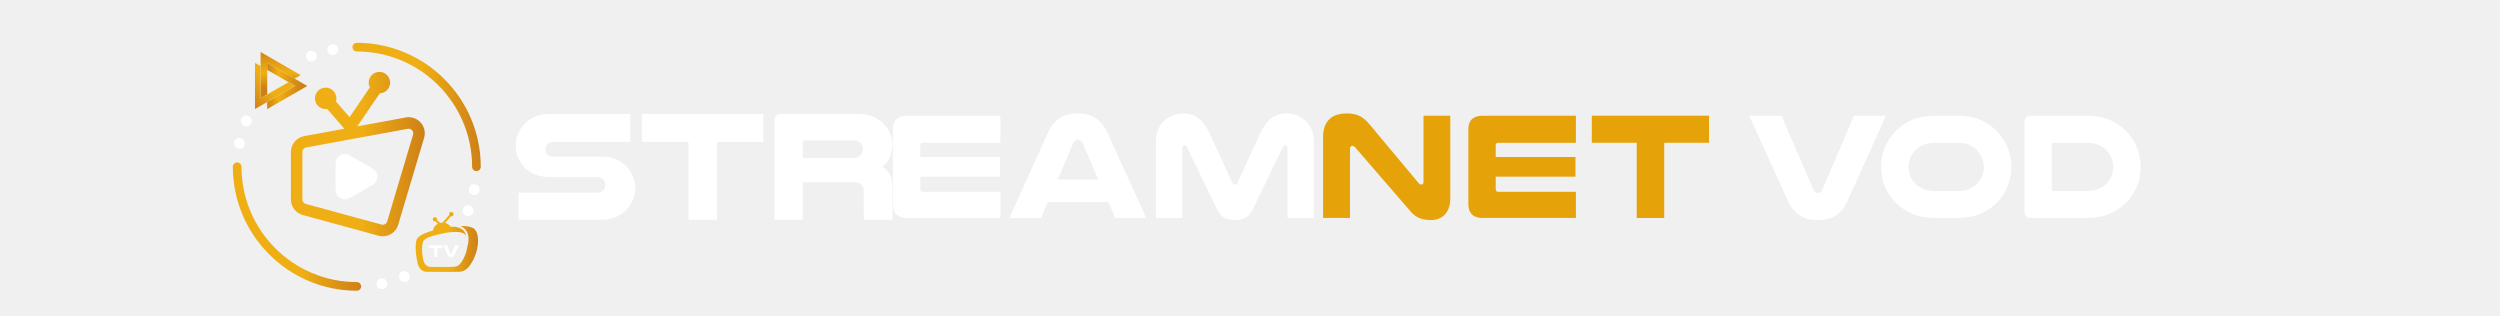
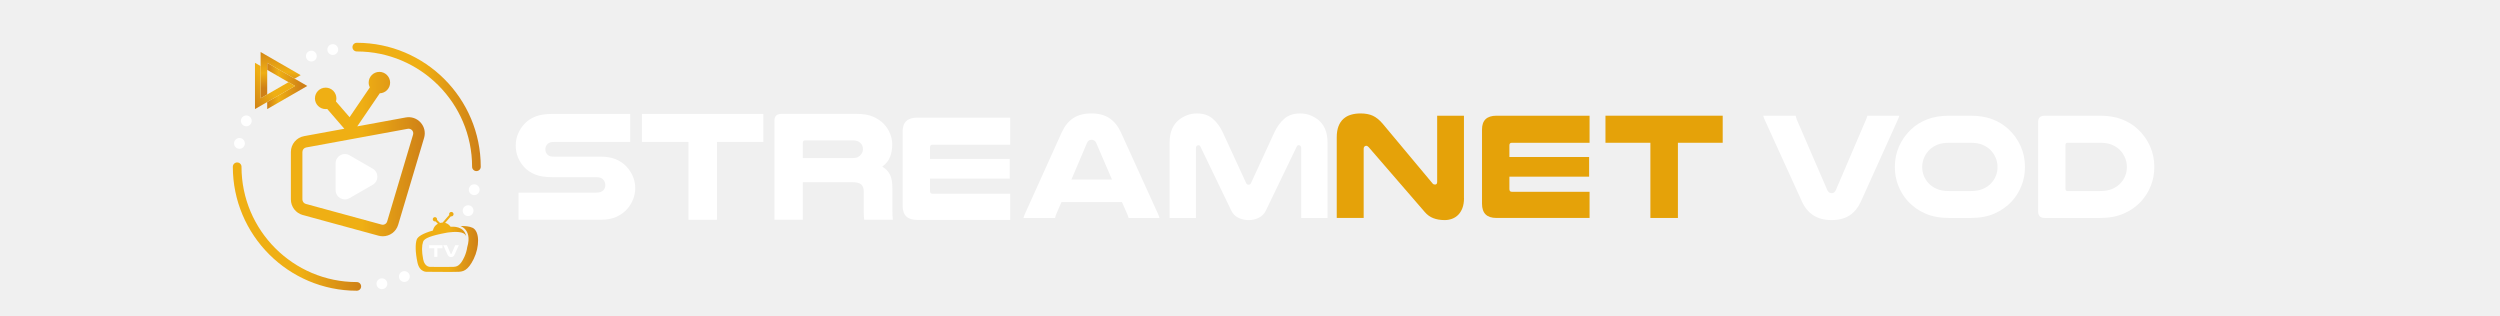
- <svg xmlns="http://www.w3.org/2000/svg" version="1.1" id="Layer_1" x="0px" y="0px" viewBox="0 0 1280 161.3" style="enable-background:new 0 0 1280 161.3;" xml:space="preserve">
-   <style type="text/css">
- 	.st0{fill:url(#SVGID_1_);}
- 	.st1{fill:url(#SVGID_2_);}
- 	.st2{fill:url(#SVGID_3_);}
- 	.st3{fill:#FFFFFF;}
- 	.st4{fill:#E5A209;}
- 	.st5{fill:url(#SVGID_4_);}
- 	.st6{fill:url(#SVGID_5_);}
- 	.st7{fill:url(#SVGID_6_);}
- 	.st8{fill:url(#SVGID_7_);}
- 	.st9{fill:url(#SVGID_8_);}
- </style>
+ <svg xmlns="http://www.w3.org/2000/svg" id="Layer_1" version="1.1" viewBox="0 0 1280 161.3">
+   <defs>
+     <style>
+       .st0 {
+         fill: url(#linear-gradient2);
+       }
+ 
+       .st1 {
+         fill: #fff;
+       }
+ 
+       .st2 {
+         fill: url(#linear-gradient1);
+       }
+ 
+       .st3 {
+         fill: url(#linear-gradient7);
+       }
+ 
+       .st4 {
+         fill: url(#linear-gradient4);
+       }
+ 
+       .st5 {
+         fill: url(#linear-gradient5);
+       }
+ 
+       .st6 {
+         fill: url(#linear-gradient3);
+       }
+ 
+       .st7 {
+         fill: #e5a209;
+       }
+ 
+       .st8 {
+         fill: url(#linear-gradient6);
+       }
+ 
+       .st9 {
+         fill: url(#linear-gradient);
+       }
+     </style>
+     <linearGradient id="linear-gradient" x1="148.93" y1="85.12" x2="217.48" y2="85.12" gradientTransform="translate(0 164) scale(1 -1)" gradientUnits="userSpaceOnUse">
+       <stop offset=".53" stop-color="#efaf14" />
+       <stop offset="1" stop-color="#ce8017" />
+     </linearGradient>
+     <linearGradient id="linear-gradient1" x1="234.91" y1="48.44" x2="235.8" y2="48.44" gradientTransform="translate(0 164) scale(1 -1)" gradientUnits="userSpaceOnUse">
+       <stop offset=".53" stop-color="#efaf14" />
+       <stop offset="1" stop-color="#ce8017" />
+     </linearGradient>
+     <linearGradient id="linear-gradient2" x1="212.82" y1="40.13" x2="244.77" y2="40.13" gradientTransform="translate(0 164) scale(1 -1)" gradientUnits="userSpaceOnUse">
+       <stop offset=".53" stop-color="#efaf14" />
+       <stop offset="1" stop-color="#ce8017" />
+     </linearGradient>
+     <linearGradient id="linear-gradient3" x1="136.81" y1="120" x2="157.33" y2="120" gradientTransform="translate(0 164) scale(1 -1)" gradientUnits="userSpaceOnUse">
+       <stop offset="0" stop-color="#ce8017" />
+       <stop offset=".28" stop-color="#efaf14" />
+       <stop offset=".87" stop-color="#ce8017" />
+     </linearGradient>
+     <linearGradient id="linear-gradient4" x1="143.71" y1="119.17" x2="142.97" y2="139.62" gradientTransform="translate(0 164) scale(1 -1)" gradientUnits="userSpaceOnUse">
+       <stop offset="0" stop-color="#ce8017" />
+       <stop offset=".38" stop-color="#efaf14" />
+       <stop offset="1" stop-color="#ce8017" />
+     </linearGradient>
+     <linearGradient id="linear-gradient5" x1="147.17" y1="130.43" x2="125.26" y2="114.9" gradientTransform="translate(0 164) scale(1 -1)" gradientUnits="userSpaceOnUse">
+       <stop offset=".53" stop-color="#efaf14" />
+       <stop offset="1" stop-color="#ce8017" />
+     </linearGradient>
+     <linearGradient id="linear-gradient6" x1="180.46" y1="109.25" x2="246.14" y2="109.25" gradientTransform="translate(0 164) scale(1 -1)" gradientUnits="userSpaceOnUse">
+       <stop offset=".53" stop-color="#efaf14" />
+       <stop offset="1" stop-color="#ce8017" />
+     </linearGradient>
+     <linearGradient id="linear-gradient7" x1="119.21" y1="47.99" x2="184.9" y2="47.99" gradientTransform="translate(0 164) scale(1 -1)" gradientUnits="userSpaceOnUse">
+       <stop offset=".53" stop-color="#efaf14" />
+       <stop offset="1" stop-color="#ce8017" />
+     </linearGradient>
+   </defs>
  <g>
-     <linearGradient id="SVGID_1_" gradientUnits="userSpaceOnUse" x1="148.933" y1="78.88" x2="217.486" y2="78.88">
-       <stop offset="0.528" style="stop-color:#EFAF14" />
-       <stop offset="1" style="stop-color:#CE8017" />
-     </linearGradient>
-     <path class="st0" d="M215.37,62.75c-1.93-2.16-4.79-3.13-7.64-2.61l-24.82,4.56l11.53-16.93c2.95-0.1,5.3-2.51,5.3-5.48   c0-3.03-2.46-5.49-5.49-5.49c-3.03,0-5.49,2.46-5.49,5.49c0,0.89,0.22,1.73,0.59,2.47L178.98,60L172,51.93   c0.15-0.5,0.23-1.03,0.23-1.57c0-3.03-2.46-5.49-5.49-5.49s-5.49,2.46-5.49,5.49c0,3.03,2.46,5.49,5.49,5.49   c0.27,0,0.54-0.03,0.8-0.06l8.76,10.13l-20.6,3.78c-3.92,0.72-6.77,4.14-6.77,8.12v24.3c0,3.71,2.5,6.99,6.08,7.97l38.78,10.58   c0.74,0.2,1.49,0.3,2.21,0.3c3.56,0,6.8-2.31,7.87-5.91l13.26-44.44C217.96,67.85,217.3,64.9,215.37,62.75z M211.49,68.94   l-13.26,44.44c-0.37,1.24-1.64,1.94-2.88,1.6l-38.78-10.58c-1.02-0.28-1.74-1.22-1.74-2.28v-24.3c0-1.14,0.81-2.12,1.93-2.32   l52.03-9.56c0.16-0.03,0.31-0.04,0.45-0.04c0.91,0,1.5,0.53,1.73,0.79C211.25,66.98,211.83,67.79,211.49,68.94z" />
+     <path class="st9" d="M215.37,62.75c-1.93-2.16-4.79-3.13-7.64-2.61l-24.82,4.56,11.53-16.93c2.95-.1,5.3-2.51,5.3-5.48s-2.46-5.49-5.49-5.49-5.49,2.46-5.49,5.49c0,.89.22,1.73.59,2.47l-10.37,15.24-6.98-8.07c.15-.5.23-1.03.23-1.57,0-3.03-2.46-5.49-5.49-5.49s-5.49,2.46-5.49,5.49,2.46,5.49,5.49,5.49c.27,0,.54-.03.8-.06l8.76,10.13-20.6,3.78c-3.92.72-6.77,4.14-6.77,8.12v24.3c0,3.71,2.5,6.99,6.08,7.97l38.78,10.58c.74.2,1.49.3,2.21.3,3.56,0,6.8-2.31,7.87-5.91l13.26-44.44c.83-2.77.17-5.72-1.76-7.87ZM211.49,68.94l-13.26,44.44c-.37,1.24-1.64,1.94-2.88,1.6l-38.78-10.58c-1.02-.28-1.74-1.22-1.74-2.28v-24.3c0-1.14.81-2.12,1.93-2.32l52.03-9.56c.16-.03.31-.04.45-.04.91,0,1.5.53,1.73.79.28.29.86,1.1.52,2.25Z" />
    <g>
-       <linearGradient id="SVGID_2_" gradientUnits="userSpaceOnUse" x1="234.907" y1="115.557" x2="235.797" y2="115.557">
-         <stop offset="0.528" style="stop-color:#EFAF14" />
-         <stop offset="1" style="stop-color:#CE8017" />
-       </linearGradient>
-       <path class="st1" d="M234.91,115.4l0.89,0.31C235.27,115.48,234.91,115.4,234.91,115.4z" />
-       <linearGradient id="SVGID_3_" gradientUnits="userSpaceOnUse" x1="212.825" y1="123.861" x2="244.77" y2="123.861">
-         <stop offset="0.528" style="stop-color:#EFAF14" />
-         <stop offset="1" style="stop-color:#CE8017" />
-       </linearGradient>
-       <path class="st2" d="M241.97,116.64c-1.56-0.77-3.95-0.96-6.18-0.93c1.22,0.53,3.33,1.85,3.94,4.89c0,0.01,0,0.01,0,0.01    c0.31,1.51,0.24,3.43-0.49,5.87c-0.01,0.01-0.01,0.01-0.01,0.01c-0.24,1.63-0.73,3.36-1.46,4.99c-2.18,4.83-4.05,5.05-5.57,5.16    c-1.52,0.11-11.7,0-11.7,0s-3.03,0.35-3.84-3.82c-0.81-4.18-0.73-6.96-0.06-9.03c0.58-1.79,4.05-3.16,12.06-4.64    c0,0,6.03-1.1,8.72,0.33c0.53,0.28,0.95,0.73,1.28,1.32c-1.13-5.05-6.72-4.81-7.9-4.7c-0.02,0-0.04,0.01-0.06,0.01    c-0.54-0.77-1.43-1.67-2.79-2.01l2.91-3.34c0.08,0.02,0.16,0.03,0.25,0.03c0.63,0,1.14-0.51,1.14-1.14c0-0.63-0.51-1.14-1.14-1.14    c-0.63,0-1.14,0.51-1.14,1.14c0,0.14,0.03,0.28,0.08,0.4l-3.41,3.92c-0.26,0.01-0.53,0.03-0.82,0.08    c-0.17,0.03-0.33,0.07-0.49,0.11l-1.57-1.59c0.03-0.1,0.05-0.2,0.05-0.3c0-0.61-0.49-1.1-1.1-1.1s-1.1,0.49-1.1,1.1    s0.49,1.1,1.1,1.1c0.1,0,0.2-0.02,0.29-0.04l1.23,1.25c-1.73,0.89-2.35,2.49-2.56,3.45c-0.02,0.01-0.03,0.01-0.05,0.02    c-5.26,1.49-7.79,3.14-8.28,4.75c-0.7,2.3-0.7,6.22,0.42,11.54c1.12,5.31,4.96,4.82,4.96,4.82s14.05,0.14,16.15,0    c2.1-0.14,4.68-0.42,7.69-6.57C245.54,126.43,245.68,118.45,241.97,116.64z" />
+       <path class="st2" d="M234.91,115.4l.89.31c-.53-.23-.89-.31-.89-.31Z" />
+       <path class="st0" d="M241.97,116.64c-1.56-.77-3.95-.96-6.18-.93,1.22.53,3.33,1.85,3.94,4.89h0c.31,1.52.24,3.44-.49,5.88h0c-.24,1.64-.73,3.37-1.46,5-2.18,4.83-4.05,5.05-5.57,5.16s-11.7,0-11.7,0c0,0-3.03.35-3.84-3.82-.81-4.18-.73-6.96-.06-9.03.58-1.79,4.05-3.16,12.06-4.64,0,0,6.03-1.1,8.72.33.53.28.95.73,1.28,1.32-1.13-5.05-6.72-4.81-7.9-4.7-.02,0-.04.01-.06.01-.54-.77-1.43-1.67-2.79-2.01l2.91-3.34c.08.02.16.03.25.03.63,0,1.14-.51,1.14-1.14s-.51-1.14-1.14-1.14-1.14.51-1.14,1.14c0,.14.03.28.08.4l-3.41,3.92c-.26.01-.53.03-.82.08-.17.03-.33.07-.49.11l-1.57-1.59c.03-.1.05-.2.05-.3,0-.61-.49-1.1-1.1-1.1s-1.1.49-1.1,1.1.49,1.1,1.1,1.1c.1,0,.2-.02.29-.04l1.23,1.25c-1.73.89-2.35,2.49-2.56,3.45-.02.01-.03.01-.05.02-5.26,1.49-7.79,3.14-8.28,4.75-.7,2.3-.7,6.22.42,11.54,1.12,5.31,4.96,4.82,4.96,4.82,0,0,14.05.14,16.15,0,2.1-.14,4.68-.42,7.69-6.57,3.02-6.16,3.16-14.14-.55-15.95Z" />
    </g>
-     <path class="st3" d="M322.67,72.67H283.7c-0.91,0-1.62,0.09-2.12,0.28c-0.51,0.19-0.92,0.44-1.24,0.76   c-0.75,0.75-1.12,1.68-1.12,2.81c0,1.18,0.45,2.14,1.36,2.89c0.32,0.27,0.71,0.47,1.16,0.6c0.45,0.13,1.11,0.2,1.96,0.2h23.82   c3.05,0,5.63,0.44,7.74,1.32c2.11,0.88,3.89,2.07,5.33,3.57c1.44,1.5,2.58,3.21,3.41,5.13c0.83,1.92,1.24,3.96,1.24,6.09   c0,1.98-0.36,3.88-1.08,5.69c-0.72,1.82-1.7,3.45-2.93,4.89c-1.5,1.71-3.36,3.07-5.57,4.09c-2.22,1.02-4.93,1.52-8.14,1.52H265.5   V98.65h39.45c1.12,0,1.99-0.12,2.61-0.36c0.61-0.24,1.11-0.57,1.48-1c0.59-0.69,0.88-1.52,0.88-2.49c0-1.17-0.37-2.14-1.12-2.89   c-0.38-0.43-0.84-0.73-1.4-0.92c-0.56-0.19-1.38-0.28-2.45-0.28H282.9c-3.64,0-6.56-0.44-8.78-1.32c-2.22-0.88-4.05-2.07-5.49-3.57   c-1.44-1.5-2.57-3.19-3.37-5.09c-0.8-1.9-1.2-3.97-1.2-6.21c0-2.19,0.41-4.25,1.24-6.17c0.83-1.92,1.96-3.63,3.41-5.13   c1.44-1.5,3.26-2.69,5.45-3.57c2.19-0.88,5.1-1.32,8.74-1.32h39.77V72.67z" />
-     <path class="st3" d="M390.83,58.32v14.35H367.1v39.85H352.5V72.67h-23.82V58.32H390.83z" />
-     <path class="st3" d="M411.04,112.52h-14.51V61.68c0-2.25,1.2-3.37,3.61-3.37h38.49c3.37,0,6.15,0.47,8.34,1.4   c2.19,0.94,4.04,2.18,5.53,3.73c1.34,1.39,2.39,3.01,3.17,4.85c0.77,1.84,1.16,3.78,1.16,5.81c0,2.19-0.37,4.26-1.12,6.21   c-0.75,1.95-2.08,3.62-4.01,5.01c1.82,1.07,3.14,2.43,3.97,4.09c0.83,1.66,1.24,4.04,1.24,7.14v10.83c0,1.18,0.01,2.14,0.04,2.89   c0.03,0.75,0.09,1.5,0.2,2.25h-14.67c-0.16-1.18-0.24-2.38-0.24-3.61V98.09c0-1.71-0.45-2.94-1.36-3.69   c-0.91-0.75-2.43-1.12-4.57-1.12h-25.26V112.52z M436.7,80.93c1.01,0,1.84-0.16,2.49-0.48c0.64-0.32,1.17-0.75,1.6-1.28   c0.69-0.85,1.04-1.79,1.04-2.81c0-1.23-0.4-2.25-1.2-3.05c-0.86-0.96-2.17-1.44-3.93-1.44h-24.46c-0.8,0-1.2,0.4-1.2,1.2v7.86   H436.7z" />
-     <path class="st3" d="M512.22,59.24v13.86h-39.81c-0.83,0-1.24,0.44-1.24,1.32v5.96h40.82v10.07h-40.82v6.35   c0,0.93,0.41,1.39,1.24,1.39h39.81v13.4h-47.71c-4.91,0-7.36-2.43-7.36-7.28V66.29c0-4.7,2.48-7.05,7.44-7.05H512.22z" />
-     <path class="st3" d="M585.8,109.28c0.21,0.41,0.37,0.8,0.5,1.16c0.13,0.36,0.24,0.75,0.35,1.16h-15.8   c-0.1-0.36-0.21-0.68-0.31-0.97c-0.1-0.28-0.21-0.55-0.31-0.81l-2.79-6.35h-30.98l-2.71,6.27c-0.1,0.31-0.21,0.62-0.31,0.93   c-0.1,0.31-0.18,0.62-0.23,0.93h-16.19c0.1-0.41,0.22-0.8,0.35-1.16c0.13-0.36,0.3-0.75,0.5-1.16l18.74-41.52   c1.5-3.25,3.46-5.68,5.89-7.28c2.43-1.6,5.53-2.4,9.29-2.4c3.67,0,6.73,0.8,9.18,2.4c2.45,1.6,4.43,4.03,5.93,7.28L585.8,109.28z    M562.33,91.93l-8.06-18.74c-0.26-0.57-0.59-0.98-1.01-1.24c-0.41-0.26-0.88-0.39-1.39-0.39c-0.46,0-0.9,0.12-1.32,0.35   c-0.41,0.23-0.75,0.66-1.01,1.28l-7.98,18.74H562.33z" />
-     <path class="st3" d="M632.28,112.69c-1.86,0-3.59-0.39-5.19-1.16c-1.6-0.77-2.81-1.99-3.64-3.64l-15.88-32.92   c-0.15-0.41-0.49-0.62-1.01-0.62c-0.31,0-0.59,0.12-0.85,0.35c-0.26,0.23-0.39,0.58-0.39,1.05v35.86h-13.48V73.26   c0-2.94,0.43-5.37,1.28-7.28c0.85-1.91,2.05-3.49,3.6-4.72c1.19-0.93,2.54-1.69,4.07-2.28c1.52-0.59,3.21-0.89,5.07-0.89   c3.3,0,6,0.9,8.09,2.71c2.09,1.81,3.81,4.16,5.15,7.05l11.85,25.72c0.26,0.67,0.7,1.01,1.32,1.01c0.62,0,1.06-0.34,1.32-1.01   l11.85-25.72c1.34-2.89,3.05-5.24,5.11-7.05c2.07-1.81,4.78-2.71,8.13-2.71c1.86,0,3.55,0.3,5.07,0.89   c1.52,0.59,2.88,1.36,4.07,2.28c1.55,1.24,2.75,2.81,3.6,4.72c0.85,1.91,1.28,4.34,1.28,7.28v38.34h-13.48V75.74   c0-0.46-0.13-0.81-0.39-1.05c-0.26-0.23-0.54-0.35-0.85-0.35c-0.52,0-0.85,0.21-1.01,0.62l-15.88,32.92   c-0.83,1.65-2.04,2.87-3.64,3.64C635.86,112.3,634.13,112.69,632.28,112.69z" />
-     <path class="st4" d="M742.57,101.45c0,1.96-0.27,3.65-0.81,5.07c-0.54,1.42-1.27,2.58-2.17,3.49c-0.9,0.9-1.95,1.58-3.14,2.01   c-1.19,0.44-2.43,0.66-3.72,0.66c-2.22,0-4.17-0.32-5.85-0.97c-1.68-0.64-3.14-1.69-4.38-3.14l-28.74-33.23   c-0.41-0.46-0.83-0.7-1.24-0.7c-0.36,0-0.67,0.13-0.93,0.39c-0.26,0.26-0.39,0.62-0.39,1.08v35.47h-13.79V70.32   c0-2.22,0.3-4.11,0.89-5.65c0.59-1.55,1.43-2.81,2.52-3.8c1.08-0.98,2.37-1.69,3.87-2.13c1.5-0.44,3.12-0.66,4.88-0.66   c2.48,0,4.57,0.39,6.27,1.16c1.7,0.77,3.38,2.12,5.03,4.03l25.56,30.6c0.21,0.26,0.41,0.43,0.62,0.5c0.21,0.08,0.44,0.12,0.7,0.12   c0.72,0,1.08-0.46,1.08-1.39V59.24h13.71V101.45z" />
-     <path class="st4" d="M806.86,59.24v13.86h-39.81c-0.83,0-1.24,0.44-1.24,1.32v5.96h40.82v10.07h-40.82v6.35   c0,0.93,0.41,1.39,1.24,1.39h39.81v13.4h-47.71c-4.91,0-7.36-2.43-7.36-7.28V66.29c0-4.7,2.48-7.05,7.44-7.05H806.86z" />
-     <path class="st4" d="M875.02,59.24v13.86h-22.93v38.5H838v-38.5h-23V59.24H875.02z" />
-     <path class="st3" d="M896.63,61.56c-0.21-0.41-0.38-0.8-0.5-1.16c-0.13-0.36-0.25-0.75-0.35-1.16h16.58   c0.15,0.67,0.34,1.29,0.54,1.86l15.65,36.17c0.26,0.57,0.58,0.98,0.97,1.24c0.39,0.26,0.81,0.39,1.28,0.39   c0.46,0,0.88-0.12,1.24-0.35c0.36-0.23,0.67-0.66,0.93-1.28l15.49-36.17c0.26-0.57,0.46-1.19,0.62-1.86h16.34   c-0.1,0.41-0.22,0.8-0.35,1.16c-0.13,0.36-0.3,0.75-0.5,1.16l-18.74,41.52c-1.5,3.25-3.46,5.67-5.89,7.24   c-2.43,1.57-5.5,2.36-9.22,2.36c-7.23,0-12.29-3.2-15.18-9.6L896.63,61.56z" />
-     <path class="st3" d="M990.97,111.6c-4.7,0-8.78-0.76-12.24-2.28c-3.46-1.52-6.4-3.6-8.83-6.24c-2.12-2.32-3.77-4.98-4.96-7.98   c-1.19-2.99-1.78-6.22-1.78-9.68c0-3.82,0.75-7.38,2.25-10.69c1.5-3.3,3.56-6.17,6.2-8.6c2.32-2.17,5.07-3.86,8.25-5.07   c3.18-1.21,6.88-1.82,11.11-1.82h11c4.23,0,7.94,0.61,11.11,1.82c3.18,1.21,5.93,2.9,8.25,5.07c2.63,2.43,4.7,5.29,6.2,8.6   c1.5,3.31,2.25,6.87,2.25,10.69c0,3.46-0.59,6.69-1.78,9.68c-1.19,3-2.84,5.65-4.96,7.98c-2.43,2.63-5.37,4.71-8.83,6.24   c-3.46,1.52-7.54,2.28-12.24,2.28H990.97z M990.97,73.11c-2.38,0-4.34,0.31-5.89,0.93c-1.55,0.62-2.89,1.45-4.03,2.48   c-1.19,1.14-2.13,2.48-2.83,4.03c-0.7,1.55-1.05,3.2-1.05,4.96c0,1.6,0.28,3.11,0.85,4.53c0.57,1.42,1.37,2.67,2.4,3.76   c1.14,1.24,2.56,2.22,4.26,2.94c1.7,0.72,3.8,1.08,6.27,1.08h11c2.48,0,4.57-0.36,6.27-1.08c1.7-0.72,3.12-1.7,4.26-2.94   c1.03-1.08,1.83-2.34,2.4-3.76c0.57-1.42,0.85-2.93,0.85-4.53c0-1.75-0.35-3.41-1.05-4.96c-0.7-1.55-1.64-2.89-2.83-4.03   c-1.14-1.03-2.48-1.86-4.03-2.48c-1.55-0.62-3.51-0.93-5.89-0.93H990.97z" />
-     <path class="st3" d="M1068.2,59.24c4.23,0,7.94,0.61,11.11,1.82c3.18,1.21,5.93,2.9,8.25,5.07c2.63,2.43,4.7,5.29,6.2,8.6   c1.5,3.31,2.25,6.87,2.25,10.69c0,3.46-0.59,6.69-1.78,9.68c-1.19,3-2.84,5.65-4.96,7.98c-2.43,2.63-5.37,4.71-8.83,6.24   c-3.46,1.52-7.54,2.28-12.24,2.28h-28.27c-2.27,0-3.41-1.11-3.41-3.33V62.49c0-2.17,1.14-3.25,3.41-3.25H1068.2z M1051.54,73.11   c-0.67,0-1.01,0.36-1.01,1.08v22.54c0,0.72,0.34,1.08,1.01,1.08h16.65c2.48,0,4.57-0.36,6.27-1.08c1.7-0.72,3.12-1.7,4.26-2.94   c1.03-1.08,1.83-2.34,2.4-3.76c0.57-1.42,0.85-2.93,0.85-4.53c0-1.75-0.35-3.41-1.05-4.96c-0.7-1.55-1.64-2.89-2.83-4.03   c-1.14-1.03-2.48-1.86-4.03-2.48c-1.55-0.62-3.51-0.93-5.89-0.93H1051.54z" />
-     <linearGradient id="SVGID_4_" gradientUnits="userSpaceOnUse" x1="136.814" y1="44.008" x2="157.328" y2="44.008">
-       <stop offset="0" style="stop-color:#CE8017" />
-       <stop offset="0.28" style="stop-color:#EFAF14" />
-       <stop offset="0.866" style="stop-color:#CE8017" />
-     </linearGradient>
-     <polygon class="st5" points="157.33,44.01 136.81,55.85 136.81,52.23 151.06,44.01 147.71,42.08 136.81,35.78 136.81,32.16    150.84,40.26  " />
-     <linearGradient id="SVGID_5_" gradientUnits="userSpaceOnUse" x1="143.701" y1="44.833" x2="142.967" y2="24.382">
-       <stop offset="0" style="stop-color:#CE8017" />
-       <stop offset="0.375" style="stop-color:#EFAF14" />
-       <stop offset="1" style="stop-color:#CE8017" />
-     </linearGradient>
-     <polygon class="st6" points="153.95,38.47 150.84,40.26 136.81,32.16 136.81,48.36 133.43,50.32 133.43,26.63  " />
-     <linearGradient id="SVGID_6_" gradientUnits="userSpaceOnUse" x1="147.176" y1="33.575" x2="125.257" y2="49.097">
-       <stop offset="0.528" style="stop-color:#EFAF14" />
-       <stop offset="1" style="stop-color:#CE8017" />
-     </linearGradient>
-     <polygon class="st7" points="151.06,44.01 136.81,52.23 130.55,55.85 130.55,32.16 133.43,33.83 133.43,50.32 136.81,48.36    147.71,42.08  " />
-     <linearGradient id="SVGID_7_" gradientUnits="userSpaceOnUse" x1="180.464" y1="54.761" x2="246.146" y2="54.761">
-       <stop offset="0.528" style="stop-color:#EFAF14" />
-       <stop offset="1" style="stop-color:#CE8017" />
-     </linearGradient>
-     <path class="st8" d="M243.93,87.6c-1.22,0-2.22-0.99-2.22-2.22c0-32.55-26.48-59.03-59.03-59.03c-1.22,0-2.22-0.99-2.22-2.22   s0.99-2.22,2.22-2.22c34.99,0,63.46,28.47,63.46,63.46C246.15,86.61,245.15,87.6,243.93,87.6z" />
-     <linearGradient id="SVGID_8_" gradientUnits="userSpaceOnUse" x1="119.216" y1="116.008" x2="184.899" y2="116.008">
-       <stop offset="0.528" style="stop-color:#EFAF14" />
-       <stop offset="1" style="stop-color:#CE8017" />
-     </linearGradient>
-     <path class="st9" d="M182.68,148.85c-34.99,0-63.47-28.47-63.47-63.46c0-1.22,0.99-2.22,2.22-2.22c1.22,0,2.22,0.99,2.22,2.22   c0,32.55,26.48,59.03,59.03,59.03c1.22,0,2.22,0.99,2.22,2.22C184.9,147.86,183.91,148.85,182.68,148.85z" />
-     <circle class="st3" cx="170.38" cy="25.37" r="2.77" />
-     <circle class="st3" cx="159.41" cy="28.72" r="2.77" />
-     <circle class="st3" cx="126.11" cy="61.88" r="2.77" />
-     <circle class="st3" cx="122.6" cy="73.42" r="2.77" />
-     <circle class="st3" cx="207.03" cy="141.59" r="2.77" />
-     <circle class="st3" cx="195.54" cy="145.28" r="2.77" />
-     <circle class="st3" cx="239.67" cy="107.86" r="2.77" />
-     <circle class="st3" cx="242.8" cy="97.13" r="2.77" />
-     <path class="st3" d="M190.86,86.38l-11.92-6.88c-3.15-1.82-7.1,0.46-7.1,4.1v13.76c0,3.64,3.94,5.92,7.1,4.1l11.92-6.88   C194.01,92.76,194.01,88.2,190.86,86.38z" />
+     <path class="st1" d="M322.67,72.67h-38.97c-.91,0-1.62.09-2.12.28-.51.19-.92.44-1.24.76-.75.75-1.12,1.68-1.12,2.81s.45,2.14,1.36,2.89c.32.27.71.47,1.16.6s1.11.2,1.96.2h23.82c3.05,0,5.63.44,7.74,1.32s3.89,2.07,5.33,3.57c1.44,1.5,2.58,3.21,3.41,5.13.83,1.92,1.24,3.96,1.24,6.09,0,1.98-.36,3.88-1.08,5.69-.72,1.82-1.7,3.45-2.93,4.89-1.5,1.71-3.36,3.07-5.57,4.09-2.22,1.02-4.93,1.52-8.14,1.52h-42.02v-13.86h39.45c1.12,0,1.99-.12,2.61-.36.61-.24,1.11-.57,1.48-1,.59-.69.88-1.52.88-2.49,0-1.17-.37-2.14-1.12-2.89-.38-.43-.84-.73-1.4-.92-.56-.19-1.38-.28-2.45-.28h-22.05c-3.64,0-6.56-.44-8.78-1.32s-4.05-2.07-5.49-3.57-2.57-3.19-3.37-5.09c-.8-1.9-1.2-3.97-1.2-6.21s.41-4.25,1.24-6.17,1.96-3.63,3.41-5.13c1.44-1.5,3.26-2.69,5.45-3.57s5.1-1.32,8.74-1.32h39.77v14.34h0Z" />
+     <path class="st1" d="M390.83,58.32v14.35h-23.73v39.85h-14.6v-39.85h-23.82v-14.35h62.15Z" />
+     <path class="st1" d="M411.04,112.52h-14.51v-50.84c0-2.25,1.2-3.37,3.61-3.37h38.49c3.37,0,6.15.47,8.34,1.4,2.19.94,4.04,2.18,5.53,3.73,1.34,1.39,2.39,3.01,3.17,4.85.77,1.84,1.16,3.78,1.16,5.81,0,2.19-.37,4.26-1.12,6.21s-2.08,3.62-4.01,5.01c1.82,1.07,3.14,2.43,3.97,4.09s1.24,4.04,1.24,7.14v10.83c0,1.18.01,2.14.04,2.89s.09,1.5.2,2.25h-14.67c-.16-1.18-.24-2.38-.24-3.61v-10.82c0-1.71-.45-2.94-1.36-3.69-.91-.75-2.43-1.12-4.57-1.12h-25.26v19.24h0ZM436.7,80.93c1.01,0,1.84-.16,2.49-.48.64-.32,1.17-.75,1.6-1.28.69-.85,1.04-1.79,1.04-2.81,0-1.23-.4-2.25-1.2-3.05-.86-.96-2.17-1.44-3.93-1.44h-24.46c-.8,0-1.2.4-1.2,1.2v7.86s25.66,0,25.66,0Z" />
+     <path class="st1" d="M517.22,60.24v13.86h-39.81c-.83,0-1.24.44-1.24,1.32v5.96h40.82v10.07h-40.82v6.35c0,.93.41,1.39,1.24,1.39h39.81v13.4h-47.71c-4.91,0-7.36-2.43-7.36-7.28v-38.02c0-4.7,2.48-7.05,7.44-7.05h47.63Z" />
+     <path class="st1" d="M592.8,109.28c.21.41.37.8.5,1.16s.24.75.35,1.16h-15.8c-.1-.36-.21-.68-.31-.97-.1-.28-.21-.55-.31-.81l-2.79-6.35h-30.98l-2.71,6.27c-.1.31-.21.62-.31.93s-.18.62-.23.93h-16.19c.1-.41.22-.8.35-1.16s.3-.75.5-1.16l18.74-41.52c1.5-3.25,3.46-5.68,5.89-7.28s5.53-2.4,9.29-2.4,6.73.8,9.18,2.4c2.45,1.6,4.43,4.03,5.93,7.28l18.9,41.52ZM569.33,91.93l-8.06-18.74c-.26-.57-.59-.98-1.01-1.24-.41-.26-.88-.39-1.39-.39-.46,0-.9.12-1.32.35-.41.23-.75.66-1.01,1.28l-7.98,18.74h20.77Z" />
+     <path class="st1" d="M639.28,112.69c-1.86,0-3.59-.39-5.19-1.16-1.6-.77-2.81-1.99-3.64-3.64l-15.88-32.92c-.15-.41-.49-.62-1.01-.62-.31,0-.59.12-.85.35-.26.23-.39.58-.39,1.05v35.86h-13.48v-38.35c0-2.94.43-5.37,1.28-7.28.85-1.91,2.05-3.49,3.6-4.72,1.19-.93,2.54-1.69,4.07-2.28,1.52-.59,3.21-.89,5.07-.89,3.3,0,6,.9,8.09,2.71,2.09,1.81,3.81,4.16,5.15,7.05l11.85,25.72c.26.67.7,1.01,1.32,1.01s1.06-.34,1.32-1.01l11.85-25.72c1.34-2.89,3.05-5.24,5.11-7.05,2.07-1.81,4.78-2.71,8.13-2.71,1.86,0,3.55.3,5.07.89s2.88,1.36,4.07,2.28c1.55,1.24,2.75,2.81,3.6,4.72.85,1.91,1.28,4.34,1.28,7.28v38.34h-13.48v-35.86c0-.46-.13-.81-.39-1.05-.26-.23-.54-.35-.85-.35-.52,0-.85.21-1.01.62l-15.88,32.92c-.83,1.65-2.04,2.87-3.64,3.64-1.59.78-3.32,1.17-5.17,1.17Z" />
+     <path class="st7" d="M749.57,101.45c0,1.96-.27,3.65-.81,5.07s-1.27,2.58-2.17,3.49c-.9.9-1.95,1.58-3.14,2.01-1.19.44-2.43.66-3.72.66-2.22,0-4.17-.32-5.85-.97-1.68-.64-3.14-1.69-4.38-3.14l-28.74-33.23c-.41-.46-.83-.7-1.24-.7-.36,0-.67.13-.93.39s-.39.62-.39,1.08v35.47h-13.79v-41.26c0-2.22.3-4.11.89-5.65.59-1.55,1.43-2.81,2.52-3.8,1.08-.98,2.37-1.69,3.87-2.13,1.5-.44,3.12-.66,4.88-.66,2.48,0,4.57.39,6.27,1.16s3.38,2.12,5.03,4.03l25.56,30.6c.21.26.41.43.62.5.21.08.44.12.7.12.72,0,1.08-.46,1.08-1.39v-33.86h13.71v42.21h.03Z" />
+     <path class="st7" d="M813.86,59.24v13.86h-39.81c-.83,0-1.24.44-1.24,1.32v5.96h40.82v10.07h-40.82v6.35c0,.93.41,1.39,1.24,1.39h39.81v13.4h-47.71c-4.91,0-7.36-2.43-7.36-7.28v-38.02c0-4.7,2.48-7.05,7.44-7.05h47.63Z" />
+     <path class="st7" d="M882.02,59.24v13.86h-22.93v38.5h-14.09v-38.5h-23v-13.86h60.02Z" />
+     <path class="st1" d="M903.63,61.56c-.21-.41-.38-.8-.5-1.16-.13-.36-.25-.75-.35-1.16h16.58c.15.67.34,1.29.54,1.86l15.65,36.17c.26.57.58.98.97,1.24.39.26.81.39,1.28.39s.88-.12,1.24-.35c.36-.23.67-.66.93-1.28l15.49-36.17c.26-.57.46-1.19.62-1.86h16.34c-.1.41-.22.8-.35,1.16s-.3.75-.5,1.16l-18.74,41.52c-1.5,3.25-3.46,5.67-5.89,7.24s-5.5,2.36-9.22,2.36c-7.23,0-12.29-3.2-15.18-9.6l-18.91-41.52Z" />
+     <path class="st1" d="M997.97,111.6c-4.7,0-8.78-.76-12.24-2.28-3.46-1.52-6.4-3.6-8.83-6.24-2.12-2.32-3.77-4.98-4.96-7.98-1.19-2.99-1.78-6.22-1.78-9.68,0-3.82.75-7.38,2.25-10.69,1.5-3.3,3.56-6.17,6.2-8.6,2.32-2.17,5.07-3.86,8.25-5.07s6.88-1.82,11.11-1.82h11c4.23,0,7.94.61,11.11,1.82,3.18,1.21,5.93,2.9,8.25,5.07,2.63,2.43,4.7,5.29,6.2,8.6s2.25,6.87,2.25,10.69c0,3.46-.59,6.69-1.78,9.68-1.19,3-2.84,5.65-4.96,7.98-2.43,2.63-5.37,4.71-8.83,6.24-3.46,1.52-7.54,2.28-12.24,2.28h-11ZM997.97,73.11c-2.38,0-4.34.31-5.89.93s-2.89,1.45-4.03,2.48c-1.19,1.14-2.13,2.48-2.83,4.03-.7,1.55-1.05,3.2-1.05,4.96,0,1.6.28,3.11.85,4.53.57,1.42,1.37,2.67,2.4,3.76,1.14,1.24,2.56,2.22,4.26,2.94s3.8,1.08,6.27,1.08h11c2.48,0,4.57-.36,6.27-1.08s3.12-1.7,4.26-2.94c1.03-1.08,1.83-2.34,2.4-3.76.57-1.42.85-2.93.85-4.53,0-1.75-.35-3.41-1.05-4.96-.7-1.55-1.64-2.89-2.83-4.03-1.14-1.03-2.48-1.86-4.03-2.48-1.55-.62-3.51-.93-5.89-.93h-10.96Z" />
+     <path class="st1" d="M1075.2,59.24c4.23,0,7.94.61,11.11,1.82,3.18,1.21,5.93,2.9,8.25,5.07,2.63,2.43,4.7,5.29,6.2,8.6s2.25,6.87,2.25,10.69c0,3.46-.59,6.69-1.78,9.68-1.19,3-2.84,5.65-4.96,7.98-2.43,2.63-5.37,4.71-8.83,6.24-3.46,1.52-7.54,2.28-12.24,2.28h-28.27c-2.27,0-3.41-1.11-3.41-3.33v-45.78c0-2.17,1.14-3.25,3.41-3.25h28.27ZM1058.54,73.11c-.67,0-1.01.36-1.01,1.08v22.54c0,.72.34,1.08,1.01,1.08h16.65c2.48,0,4.57-.36,6.27-1.08,1.7-.72,3.12-1.7,4.26-2.94,1.03-1.08,1.83-2.34,2.4-3.76.57-1.42.85-2.93.85-4.53,0-1.75-.35-3.41-1.05-4.96-.7-1.55-1.64-2.89-2.83-4.03-1.14-1.03-2.48-1.86-4.03-2.48s-3.51-.93-5.89-.93h-16.63Z" />
+     <polygon class="st6" points="157.33 44.01 136.81 55.85 136.81 52.23 151.06 44.01 147.71 42.08 136.81 35.78 136.81 32.16 150.84 40.26 157.33 44.01" />
+     <polygon class="st4" points="153.95 38.47 150.84 40.26 136.81 32.16 136.81 48.36 133.43 50.32 133.43 26.63 153.95 38.47" />
+     <polygon class="st5" points="151.06 44.01 136.81 52.23 130.55 55.85 130.55 32.16 133.43 33.83 133.43 50.32 136.81 48.36 147.71 42.08 151.06 44.01" />
+     <path class="st8" d="M243.93,87.6c-1.22,0-2.22-.99-2.22-2.22,0-32.55-26.48-59.03-59.03-59.03-1.22,0-2.22-.99-2.22-2.22s.99-2.22,2.22-2.22c34.99,0,63.46,28.47,63.46,63.46.01,1.24-.99,2.23-2.21,2.23Z" />
+     <path class="st3" d="M182.68,148.85c-34.99,0-63.47-28.47-63.47-63.46,0-1.22.99-2.22,2.22-2.22s2.22.99,2.22,2.22c0,32.55,26.48,59.03,59.03,59.03,1.22,0,2.22.99,2.22,2.22s-.99,2.21-2.22,2.21Z" />
+     <circle class="st1" cx="170.38" cy="25.37" r="2.77" />
+     <circle class="st1" cx="159.41" cy="28.72" r="2.77" />
+     <circle class="st1" cx="126.11" cy="61.88" r="2.77" />
+     <circle class="st1" cx="122.6" cy="73.42" r="2.77" />
+     <circle class="st1" cx="207.03" cy="141.59" r="2.77" />
+     <circle class="st1" cx="195.54" cy="145.28" r="2.77" />
+     <circle class="st1" cx="239.67" cy="107.86" r="2.77" />
+     <circle class="st1" cx="242.8" cy="97.13" r="2.77" />
+     <path class="st1" d="M190.86,86.38l-11.92-6.88c-3.15-1.82-7.1.46-7.1,4.1v13.76c0,3.64,3.94,5.92,7.1,4.1l11.92-6.88c3.15-1.82,3.15-6.38,0-8.2Z" />
  </g>
  <g>
-     <path class="st3" d="M226.55,125.54v1.58h-2.61v4.39h-1.61v-4.39h-2.62v-1.58H226.55z" />
-     <path class="st3" d="M227.07,125.8c-0.02-0.05-0.04-0.09-0.06-0.13s-0.03-0.09-0.04-0.13h1.89c0.02,0.08,0.04,0.15,0.06,0.21   l1.78,4.12c0.03,0.06,0.07,0.11,0.11,0.14c0.04,0.03,0.09,0.04,0.15,0.04c0.05,0,0.1-0.01,0.14-0.04c0.04-0.03,0.08-0.07,0.11-0.15   l1.77-4.12c0.03-0.06,0.05-0.13,0.07-0.21h1.86c-0.01,0.05-0.03,0.09-0.04,0.13s-0.03,0.09-0.06,0.13l-2.14,4.73   c-0.17,0.37-0.39,0.65-0.67,0.83c-0.28,0.18-0.63,0.27-1.05,0.27c-0.82,0-1.4-0.36-1.73-1.09L227.07,125.8z" />
+     <path class="st1" d="M226.55,125.54v1.58h-2.61v4.39h-1.61v-4.39h-2.62v-1.58s6.84,0,6.84,0Z" />
+     <path class="st1" d="M227.07,125.8c-.02-.05-.04-.09-.06-.13s-.03-.09-.04-.13h1.89c.02.08.04.15.06.21l1.78,4.12c.03.06.07.11.11.14s.09.04.15.04c.05,0,.1,0,.14-.04s.08-.07.11-.15l1.77-4.12c.03-.06.05-.13.07-.21h1.86c0,.05-.03.09-.04.13s-.03.09-.06.13l-2.14,4.73c-.17.37-.39.65-.67.83-.28.18-.63.27-1.05.27-.82,0-1.4-.36-1.73-1.09l-2.15-4.73Z" />
  </g>
</svg>
